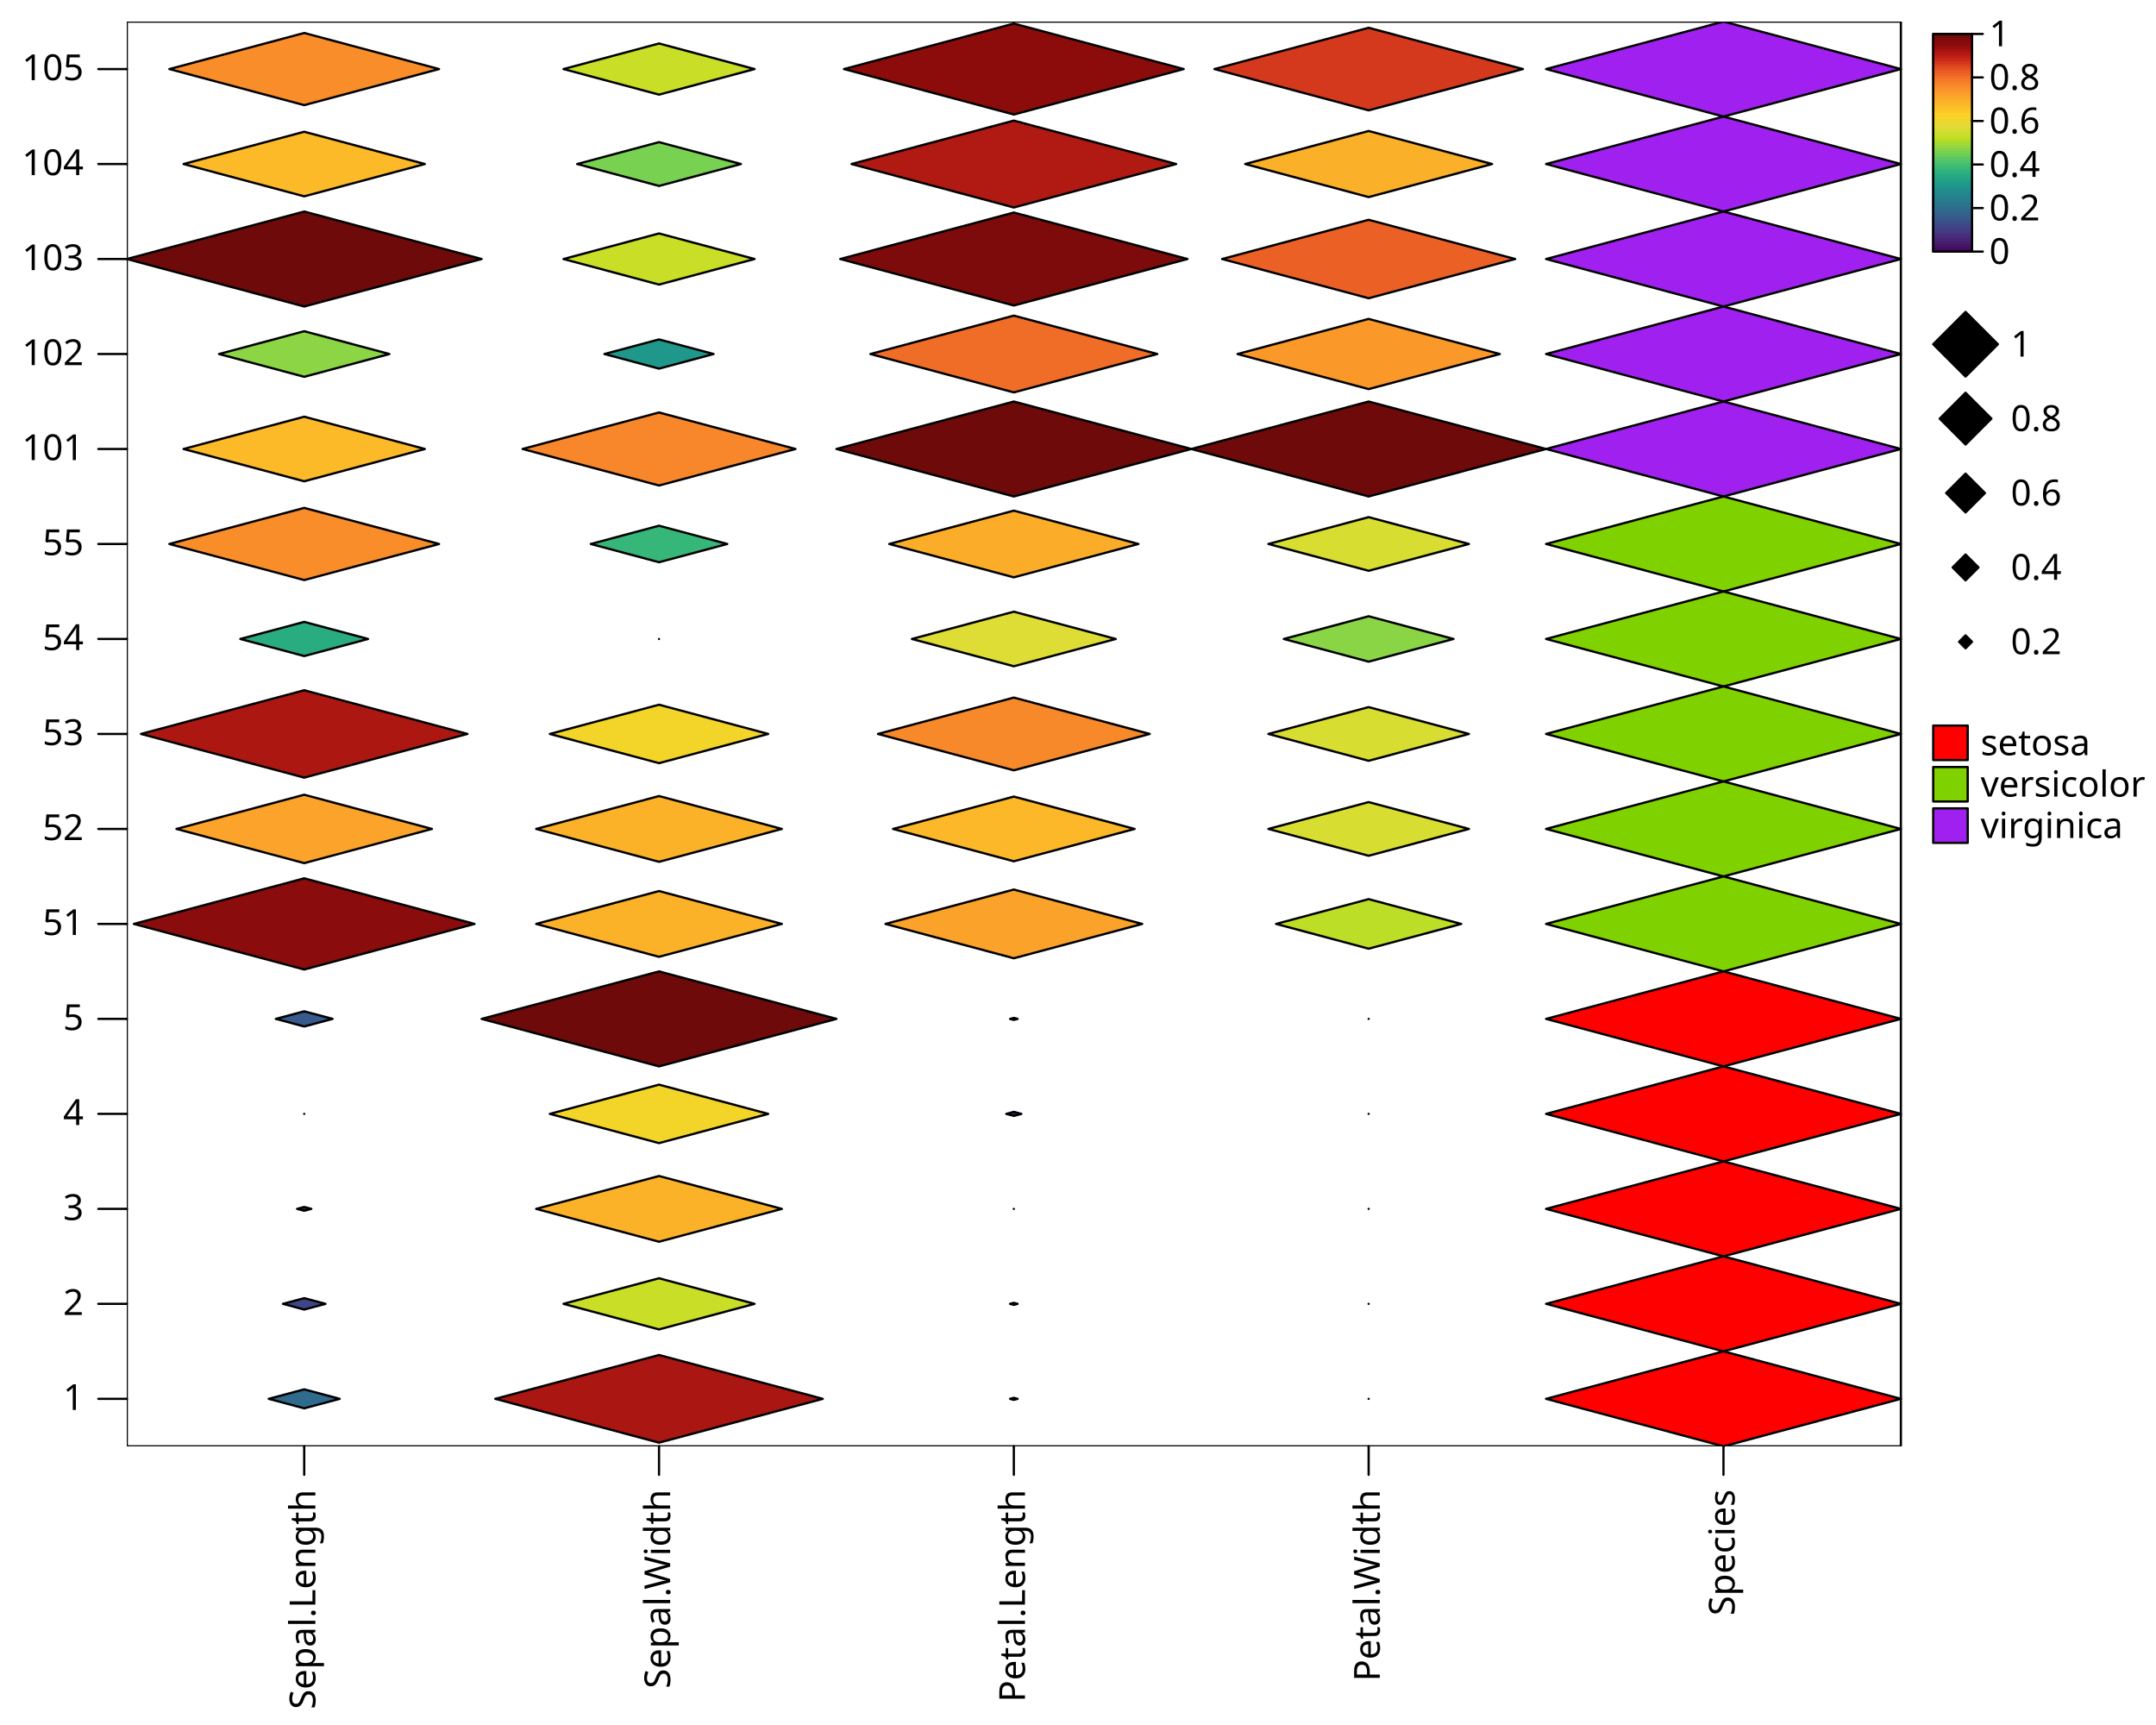
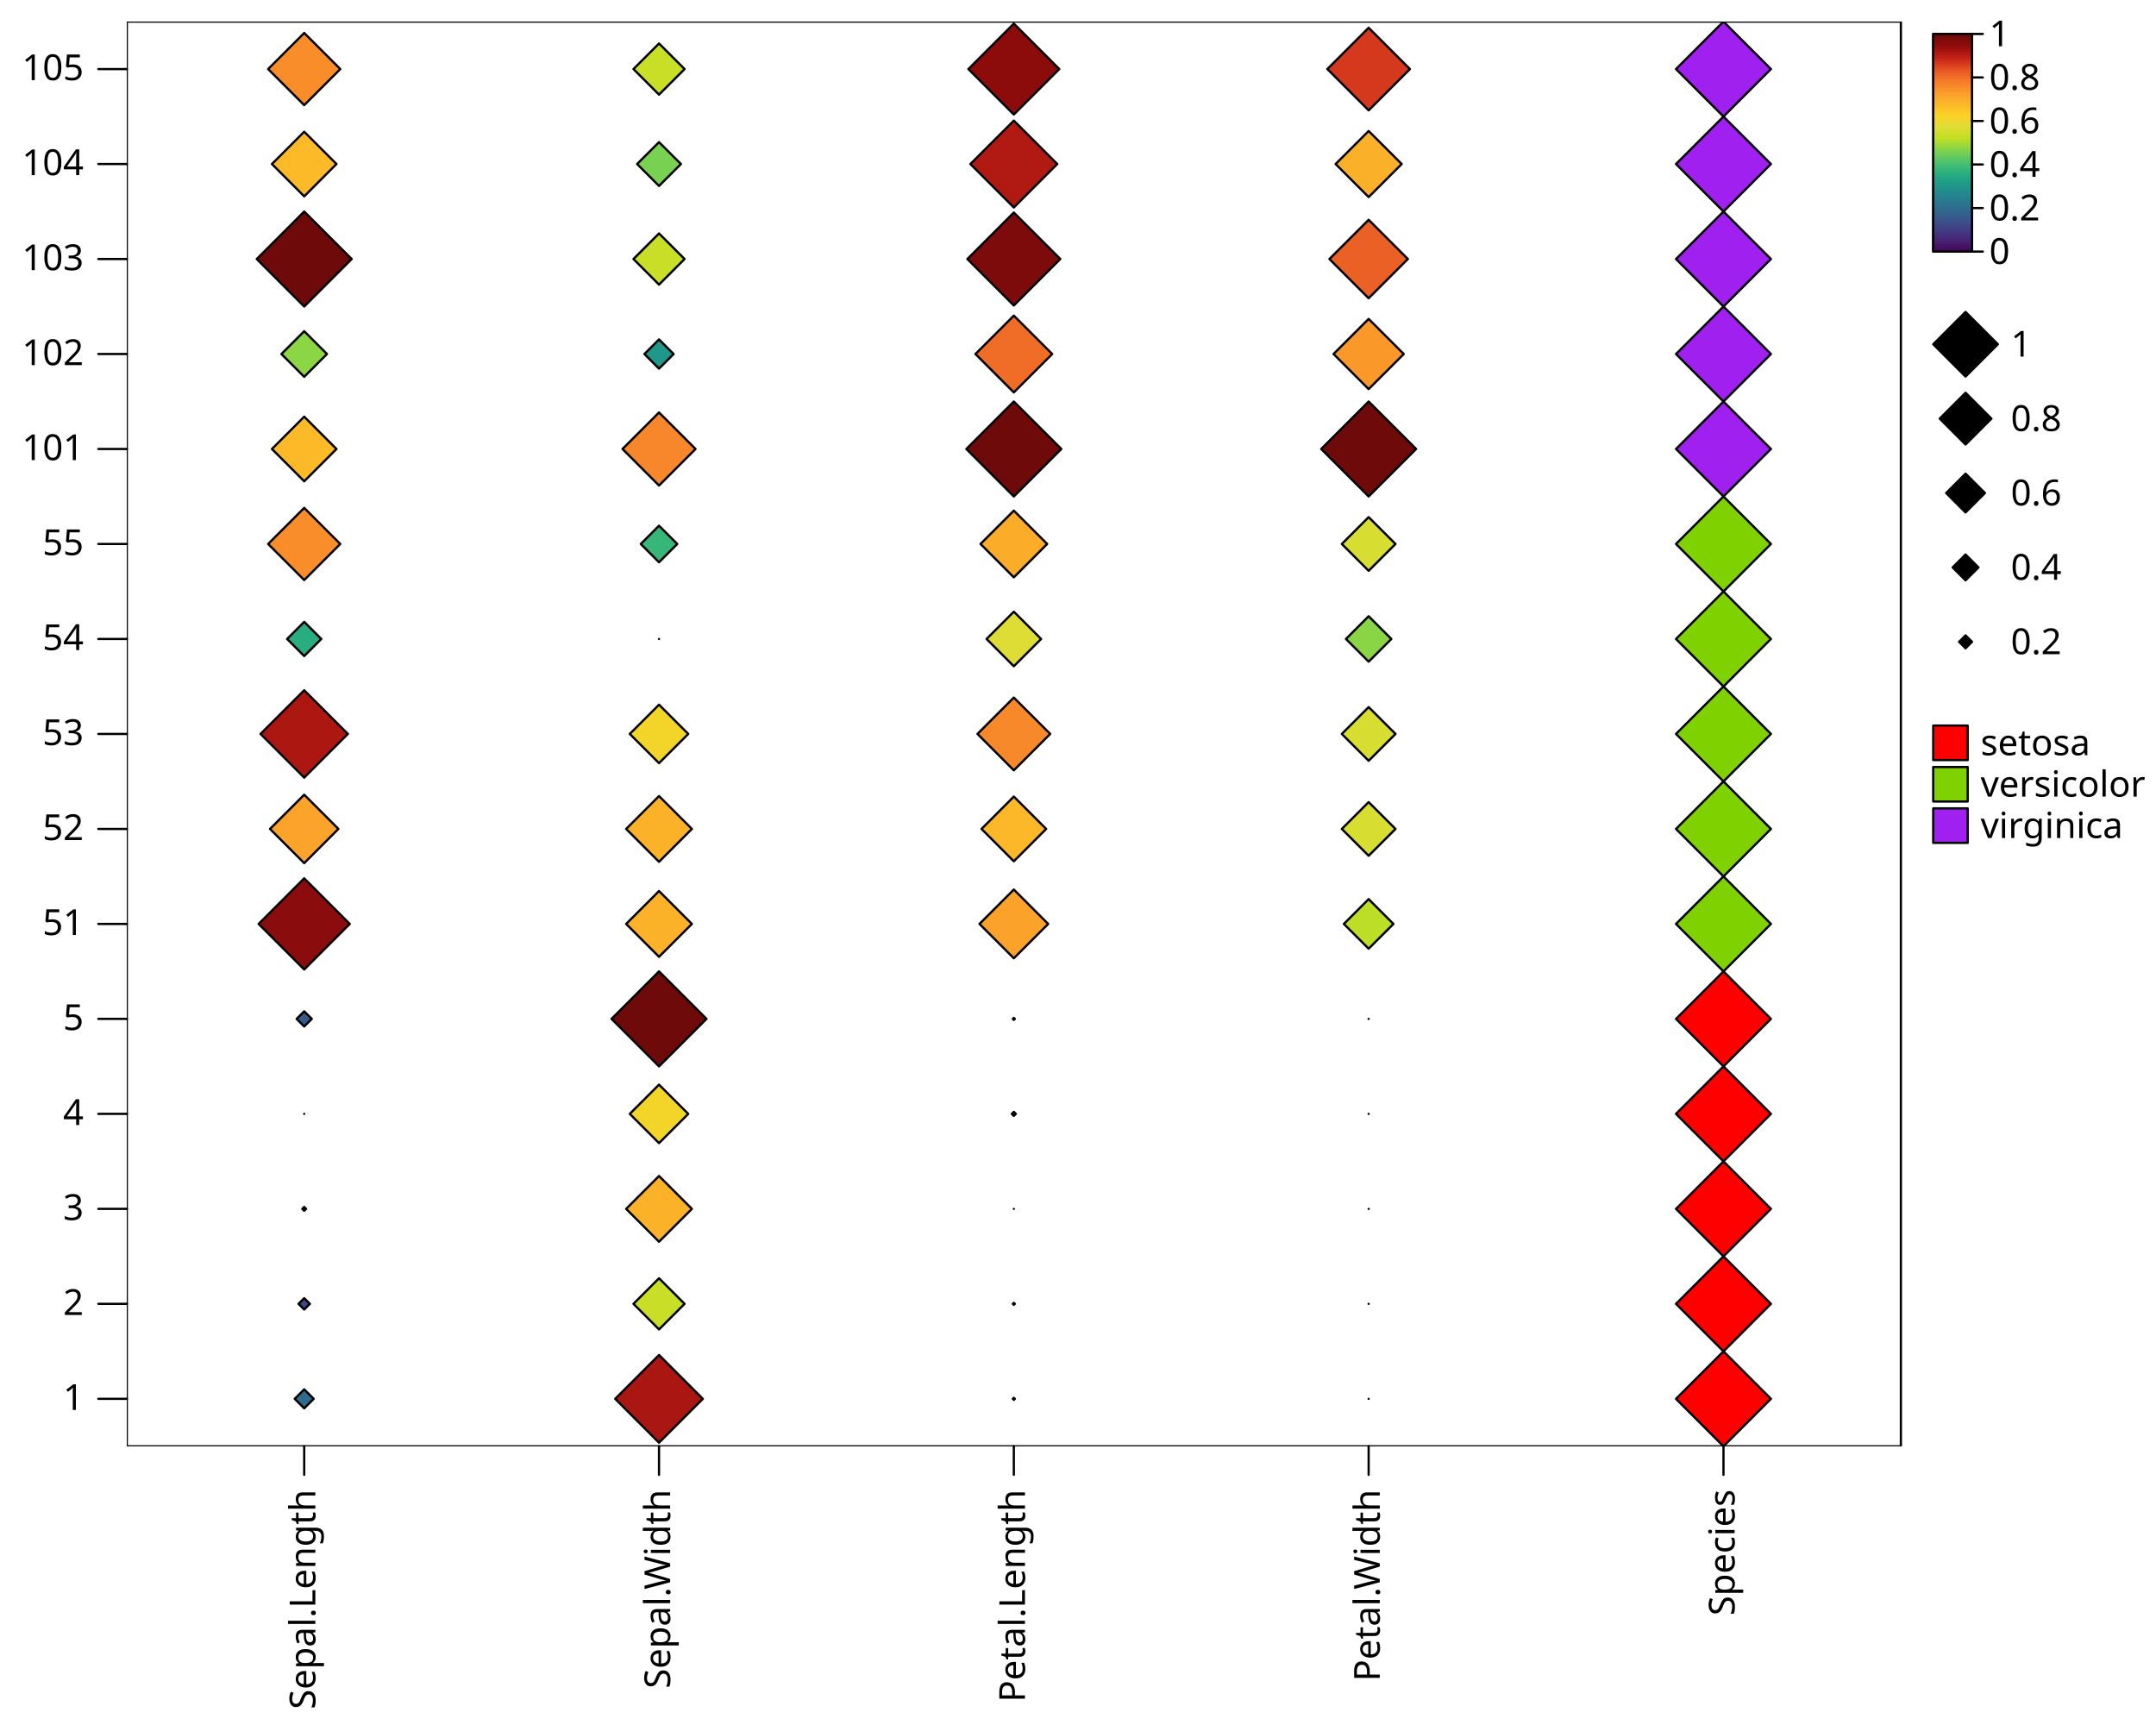
<svg xmlns="http://www.w3.org/2000/svg" class="svglite" data-engine-version="2.0" width="720.00pt" height="576.00pt" viewBox="0 0 720.00 576.00">
  <defs>
    <style type="text/css">
    .svglite line, .svglite polyline, .svglite polygon, .svglite path, .svglite rect, .svglite circle {
      fill: none;
      stroke: #000000;
      stroke-linecap: round;
      stroke-linejoin: round;
      stroke-miterlimit: 10.00;
    }
  </style>
  </defs>
  <rect width="100%" height="100%" style="stroke: none; fill: #FFFFFF;" />
  <defs>
    <clipPath id="cpMC4wMHw3MjAuMDB8MC4wMHw1NzYuMDA=">
      <rect x="0.00" y="0.00" width="720.00" height="576.00" />
    </clipPath>
  </defs>
  <g clip-path="url(#cpMC4wMHw3MjAuMDB8MC4wMHw1NzYuMDA=)">
    <line x1="101.59" y1="482.95" x2="101.59" y2="482.95" style="stroke-width: 0.75;" />
    <line x1="101.59" y1="482.95" x2="101.59" y2="492.46" style="stroke-width: 0.75;" />
    <text transform="translate(105.31,497.35) rotate(-90)" text-anchor="end" style="font-size: 12.00px; font-family: sans;" textLength="70.73px" lengthAdjust="spacingAndGlyphs">Sepal.Length</text>
    <line x1="220.08" y1="482.95" x2="220.08" y2="482.95" style="stroke-width: 0.75;" />
    <line x1="220.08" y1="482.95" x2="220.08" y2="492.46" style="stroke-width: 0.75;" />
    <text transform="translate(223.80,497.35) rotate(-90)" text-anchor="end" style="font-size: 12.00px; font-family: sans;" textLength="64.70px" lengthAdjust="spacingAndGlyphs">Sepal.Width</text>
    <line x1="338.57" y1="482.95" x2="338.57" y2="482.95" style="stroke-width: 0.75;" />
    <line x1="338.57" y1="482.95" x2="338.57" y2="492.46" style="stroke-width: 0.75;" />
    <text transform="translate(342.29,497.35) rotate(-90)" text-anchor="end" style="font-size: 12.00px; font-family: sans;" textLength="67.39px" lengthAdjust="spacingAndGlyphs">Petal.Length</text>
    <line x1="457.06" y1="482.95" x2="457.06" y2="482.95" style="stroke-width: 0.75;" />
    <line x1="457.06" y1="482.95" x2="457.06" y2="492.46" style="stroke-width: 0.75;" />
    <text transform="translate(460.78,497.35) rotate(-90)" text-anchor="end" style="font-size: 12.00px; font-family: sans;" textLength="61.36px" lengthAdjust="spacingAndGlyphs">Petal.Width</text>
    <line x1="575.56" y1="482.95" x2="575.56" y2="482.95" style="stroke-width: 0.75;" />
    <line x1="575.56" y1="482.95" x2="575.56" y2="492.46" style="stroke-width: 0.75;" />
    <text transform="translate(579.27,497.35) rotate(-90)" text-anchor="end" style="font-size: 12.00px; font-family: sans;" textLength="42.70px" lengthAdjust="spacingAndGlyphs">Species</text>
    <line x1="42.34" y1="467.09" x2="42.34" y2="467.09" style="stroke-width: 0.75;" />
    <line x1="42.34" y1="467.09" x2="32.83" y2="467.09" style="stroke-width: 0.75;" />
    <text x="27.94" y="470.81" text-anchor="end" style="font-size: 12.00px; font-family: sans;" textLength="6.67px" lengthAdjust="spacingAndGlyphs">1</text>
    <line x1="42.34" y1="435.37" x2="42.34" y2="435.37" style="stroke-width: 0.75;" />
    <line x1="42.34" y1="435.37" x2="32.83" y2="435.37" style="stroke-width: 0.75;" />
    <text x="27.94" y="439.09" text-anchor="end" style="font-size: 12.00px; font-family: sans;" textLength="6.67px" lengthAdjust="spacingAndGlyphs">2</text>
    <line x1="42.34" y1="403.66" x2="42.34" y2="403.66" style="stroke-width: 0.75;" />
    <line x1="42.34" y1="403.66" x2="32.83" y2="403.66" style="stroke-width: 0.75;" />
    <text x="27.94" y="407.37" text-anchor="end" style="font-size: 12.00px; font-family: sans;" textLength="6.67px" lengthAdjust="spacingAndGlyphs">3</text>
    <line x1="42.34" y1="371.94" x2="42.34" y2="371.94" style="stroke-width: 0.75;" />
    <line x1="42.34" y1="371.94" x2="32.83" y2="371.94" style="stroke-width: 0.75;" />
    <text x="27.94" y="375.66" text-anchor="end" style="font-size: 12.00px; font-family: sans;" textLength="6.67px" lengthAdjust="spacingAndGlyphs">4</text>
    <line x1="42.34" y1="340.22" x2="42.34" y2="340.22" style="stroke-width: 0.75;" />
    <line x1="42.34" y1="340.22" x2="32.83" y2="340.22" style="stroke-width: 0.75;" />
    <text x="27.94" y="343.94" text-anchor="end" style="font-size: 12.00px; font-family: sans;" textLength="6.67px" lengthAdjust="spacingAndGlyphs">5</text>
    <line x1="42.34" y1="308.51" x2="42.34" y2="308.51" style="stroke-width: 0.75;" />
    <line x1="42.34" y1="308.51" x2="32.83" y2="308.51" style="stroke-width: 0.75;" />
    <text x="27.94" y="312.22" text-anchor="end" style="font-size: 12.00px; font-family: sans;" textLength="13.35px" lengthAdjust="spacingAndGlyphs">51</text>
    <line x1="42.34" y1="276.79" x2="42.34" y2="276.79" style="stroke-width: 0.75;" />
    <line x1="42.34" y1="276.79" x2="32.83" y2="276.79" style="stroke-width: 0.75;" />
    <text x="27.94" y="280.51" text-anchor="end" style="font-size: 12.00px; font-family: sans;" textLength="13.35px" lengthAdjust="spacingAndGlyphs">52</text>
    <line x1="42.34" y1="245.07" x2="42.34" y2="245.07" style="stroke-width: 0.75;" />
    <line x1="42.34" y1="245.07" x2="32.83" y2="245.07" style="stroke-width: 0.75;" />
    <text x="27.94" y="248.79" text-anchor="end" style="font-size: 12.00px; font-family: sans;" textLength="13.35px" lengthAdjust="spacingAndGlyphs">53</text>
    <line x1="42.34" y1="213.36" x2="42.34" y2="213.36" style="stroke-width: 0.75;" />
    <line x1="42.34" y1="213.36" x2="32.83" y2="213.36" style="stroke-width: 0.75;" />
    <text x="27.94" y="217.07" text-anchor="end" style="font-size: 12.00px; font-family: sans;" textLength="13.35px" lengthAdjust="spacingAndGlyphs">54</text>
    <line x1="42.34" y1="181.64" x2="42.34" y2="181.64" style="stroke-width: 0.75;" />
    <line x1="42.34" y1="181.64" x2="32.83" y2="181.64" style="stroke-width: 0.75;" />
    <text x="27.94" y="185.36" text-anchor="end" style="font-size: 12.00px; font-family: sans;" textLength="13.35px" lengthAdjust="spacingAndGlyphs">55</text>
    <line x1="42.34" y1="149.92" x2="42.34" y2="149.92" style="stroke-width: 0.75;" />
    <line x1="42.34" y1="149.92" x2="32.83" y2="149.92" style="stroke-width: 0.75;" />
    <text x="27.94" y="153.64" text-anchor="end" style="font-size: 12.00px; font-family: sans;" textLength="20.02px" lengthAdjust="spacingAndGlyphs">101</text>
    <line x1="42.34" y1="118.21" x2="42.34" y2="118.21" style="stroke-width: 0.75;" />
    <line x1="42.34" y1="118.21" x2="32.83" y2="118.21" style="stroke-width: 0.75;" />
    <text x="27.94" y="121.92" text-anchor="end" style="font-size: 12.00px; font-family: sans;" textLength="20.02px" lengthAdjust="spacingAndGlyphs">102</text>
    <line x1="42.34" y1="86.49" x2="42.34" y2="86.49" style="stroke-width: 0.75;" />
    <line x1="42.34" y1="86.49" x2="32.83" y2="86.49" style="stroke-width: 0.75;" />
    <text x="27.94" y="90.21" text-anchor="end" style="font-size: 12.00px; font-family: sans;" textLength="20.02px" lengthAdjust="spacingAndGlyphs">103</text>
    <line x1="42.34" y1="54.77" x2="42.34" y2="54.77" style="stroke-width: 0.75;" />
    <line x1="42.34" y1="54.77" x2="32.83" y2="54.77" style="stroke-width: 0.75;" />
    <text x="27.94" y="58.49" text-anchor="end" style="font-size: 12.00px; font-family: sans;" textLength="20.02px" lengthAdjust="spacingAndGlyphs">104</text>
    <line x1="42.34" y1="23.06" x2="42.34" y2="23.06" style="stroke-width: 0.75;" />
    <line x1="42.34" y1="23.06" x2="32.83" y2="23.06" style="stroke-width: 0.75;" />
    <text x="27.94" y="26.77" text-anchor="end" style="font-size: 12.00px; font-family: sans;" textLength="20.02px" lengthAdjust="spacingAndGlyphs">105</text>
  </g>
  <defs>
    <clipPath id="cpNDIuMzR8NzEyLjgwfDcuMjB8NDgyLjk1">
      <rect x="42.34" y="7.20" width="670.46" height="475.75" />
    </clipPath>
  </defs>
  <g clip-path="url(#cpNDIuMzR8NzEyLjgwfDcuMjB8NDgyLjk1)">
    <rect x="42.34" y="7.20" width="592.46" height="475.75" style="stroke-width: 0.75;" />
  </g>
  <g clip-path="url(#cpMC4wMHw3MjAuMDB8MC4wMHw1NzYuMDA=)">
</g>
  <g clip-path="url(#cpNDIuMzR8NzEyLjgwfDcuMjB8NDgyLjk1)">
-     <polygon points="56.56,23.06 101.59,11.01 146.62,23.06 101.59,35.11 " style="stroke-width: 0.75; fill: #F88D2A;" />
-     <polygon points="61.30,54.77 101.59,43.99 141.88,54.77 101.59,65.56 " style="stroke-width: 0.75; fill: #FCB928;" />
-     <polygon points="42.34,86.49 101.59,70.63 160.84,86.49 101.59,102.35 " style="stroke-width: 0.75; fill: #6E0A0A;" />
-     <polygon points="73.15,118.21 101.59,110.60 130.03,118.21 101.59,125.82 " style="stroke-width: 0.75; fill: #8CD645;" />
-     <polygon points="61.30,149.92 101.59,139.14 141.88,149.92 101.59,160.71 " style="stroke-width: 0.75; fill: #FCB928;" />
-     <polygon points="56.56,181.64 101.59,169.59 146.62,181.64 101.59,193.69 " style="stroke-width: 0.75; fill: #F88D2A;" />
-     <polygon points="80.26,213.36 101.59,207.65 122.92,213.36 101.59,219.07 " style="stroke-width: 0.75; fill: #28AC80;" />
-     <polygon points="47.08,245.07 101.59,230.48 156.10,245.07 101.59,259.66 " style="stroke-width: 0.75; fill: #AC1712;" />
-     <polygon points="58.93,276.79 101.59,265.37 144.25,276.79 101.59,288.21 " style="stroke-width: 0.75; fill: #FBA32A;" />
-     <polygon points="44.71,308.51 101.59,293.28 158.47,308.51 101.59,323.73 " style="stroke-width: 0.75; fill: #8A0C0C;" />
-     <polygon points="92.11,340.22 101.59,337.69 111.07,340.22 101.59,342.76 " style="stroke-width: 0.75; fill: #37598C;" />
+     <polygon points="89.54,23.06 101.59,11.01 113.64,23.06 101.59,35.11 " style="stroke-width: 0.75; fill: #F88D2A;" />
+     <polygon points="90.81,54.77 101.59,43.99 112.37,54.77 101.59,65.56 " style="stroke-width: 0.75; fill: #FCB928;" />
+     <polygon points="85.73,86.49 101.59,70.63 117.45,86.49 101.59,102.35 " style="stroke-width: 0.75; fill: #6E0A0A;" />
+     <polygon points="93.98,118.21 101.59,110.60 109.20,118.21 101.59,125.82 " style="stroke-width: 0.75; fill: #8CD645;" />
+     <polygon points="90.81,149.92 101.59,139.14 112.37,149.92 101.59,160.71 " style="stroke-width: 0.75; fill: #FCB928;" />
+     <polygon points="89.54,181.64 101.59,169.59 113.64,181.64 101.59,193.69 " style="stroke-width: 0.75; fill: #F88D2A;" />
+     <polygon points="95.88,213.36 101.59,207.65 107.30,213.36 101.59,219.07 " style="stroke-width: 0.75; fill: #28AC80;" />
+     <polygon points="87.00,245.07 101.59,230.48 116.18,245.07 101.59,259.66 " style="stroke-width: 0.75; fill: #AC1712;" />
+     <polygon points="90.17,276.79 101.59,265.37 113.01,276.79 101.59,288.21 " style="stroke-width: 0.75; fill: #FBA32A;" />
+     <polygon points="86.37,308.51 101.59,293.28 116.81,308.51 101.59,323.73 " style="stroke-width: 0.75; fill: #8A0C0C;" />
+     <polygon points="99.05,340.22 101.59,337.69 104.13,340.22 101.59,342.76 " style="stroke-width: 0.75; fill: #37598C;" />
    <polygon points="101.59,371.94 101.59,371.94 101.59,371.94 101.59,371.94 " style="stroke-width: 0.75; fill: #440154;" />
-     <polygon points="99.22,403.66 101.59,403.02 103.96,403.66 101.59,404.29 " style="stroke-width: 0.75; fill: #47196B;" />
-     <polygon points="94.48,435.37 101.59,433.47 108.70,435.37 101.59,437.28 " style="stroke-width: 0.75; fill: #3F4586;" />
-     <polygon points="89.74,467.09 101.59,463.92 113.44,467.09 101.59,470.26 " style="stroke-width: 0.75; fill: #2F6B8D;" />
-     <polygon points="188.18,23.06 220.08,14.52 251.98,23.06 220.08,31.60 " style="stroke-width: 0.75; fill: #C9DE27;" />
-     <polygon points="192.74,54.77 220.08,47.46 247.43,54.77 220.08,62.09 " style="stroke-width: 0.75; fill: #79D151;" />
-     <polygon points="188.18,86.49 220.08,77.95 251.98,86.49 220.08,95.03 " style="stroke-width: 0.75; fill: #C9DE27;" />
-     <polygon points="201.85,118.21 220.08,113.33 238.31,118.21 220.08,123.09 " style="stroke-width: 0.75; fill: #1F978A;" />
-     <polygon points="174.51,149.92 220.08,137.73 265.65,149.92 220.08,162.12 " style="stroke-width: 0.75; fill: #F7872A;" />
-     <polygon points="197.29,181.64 220.08,175.54 242.87,181.64 220.08,187.74 " style="stroke-width: 0.75; fill: #36B678;" />
+     <polygon points="100.95,403.66 101.59,403.02 102.22,403.66 101.59,404.29 " style="stroke-width: 0.75; fill: #47196B;" />
+     <polygon points="99.69,435.37 101.59,433.47 103.49,435.37 101.59,437.28 " style="stroke-width: 0.75; fill: #3F4586;" />
+     <polygon points="98.42,467.09 101.59,463.92 104.76,467.09 101.59,470.26 " style="stroke-width: 0.75; fill: #2F6B8D;" />
+     <polygon points="211.54,23.06 220.08,14.52 228.62,23.06 220.08,31.60 " style="stroke-width: 0.75; fill: #C9DE27;" />
+     <polygon points="212.76,54.77 220.08,47.46 227.40,54.77 220.08,62.09 " style="stroke-width: 0.75; fill: #79D151;" />
+     <polygon points="211.54,86.49 220.08,77.95 228.62,86.49 220.08,95.03 " style="stroke-width: 0.75; fill: #C9DE27;" />
+     <polygon points="215.20,118.21 220.08,113.33 224.96,118.21 220.08,123.09 " style="stroke-width: 0.75; fill: #1F978A;" />
+     <polygon points="207.88,149.92 220.08,137.73 232.28,149.92 220.08,162.12 " style="stroke-width: 0.75; fill: #F7872A;" />
+     <polygon points="213.98,181.64 220.08,175.54 226.18,181.64 220.08,187.74 " style="stroke-width: 0.75; fill: #36B678;" />
    <polygon points="220.08,213.36 220.08,213.36 220.08,213.36 220.08,213.36 " style="stroke-width: 0.75; fill: #440154;" />
-     <polygon points="183.62,245.07 220.08,235.31 256.54,245.07 220.08,254.83 " style="stroke-width: 0.75; fill: #F3D52A;" />
-     <polygon points="179.06,276.79 220.08,265.81 261.10,276.79 220.08,287.77 " style="stroke-width: 0.75; fill: #FBB229;" />
-     <polygon points="179.06,308.51 220.08,297.53 261.10,308.51 220.08,319.49 " style="stroke-width: 0.75; fill: #FBB229;" />
-     <polygon points="160.84,340.22 220.08,324.36 279.33,340.22 220.08,356.08 " style="stroke-width: 0.75; fill: #6E0A0A;" />
-     <polygon points="183.62,371.94 220.08,362.18 256.54,371.94 220.08,381.70 " style="stroke-width: 0.75; fill: #F3D52A;" />
-     <polygon points="179.06,403.66 220.08,392.68 261.10,403.66 220.08,414.63 " style="stroke-width: 0.75; fill: #FBB229;" />
-     <polygon points="188.18,435.37 220.08,426.83 251.98,435.37 220.08,443.91 " style="stroke-width: 0.75; fill: #C9DE27;" />
-     <polygon points="165.39,467.09 220.08,452.45 274.77,467.09 220.08,481.73 " style="stroke-width: 0.75; fill: #AA1612;" />
-     <polygon points="281.85,23.06 338.57,7.87 395.30,23.06 338.57,38.24 " style="stroke-width: 0.75; fill: #8C0C0C;" />
-     <polygon points="284.37,54.77 338.57,40.27 392.78,54.77 338.57,69.28 " style="stroke-width: 0.75; fill: #B11913;" />
-     <polygon points="280.59,86.49 338.57,70.97 396.56,86.49 338.57,102.01 " style="stroke-width: 0.75; fill: #7D0B0B;" />
-     <polygon points="290.67,118.21 338.57,105.39 386.47,118.21 338.57,131.03 " style="stroke-width: 0.75; fill: #F06D27;" />
-     <polygon points="279.33,149.92 338.57,134.07 397.82,149.92 338.57,165.78 " style="stroke-width: 0.75; fill: #6E0A0A;" />
-     <polygon points="296.97,181.64 338.57,170.51 380.17,181.64 338.57,192.78 " style="stroke-width: 0.75; fill: #FBAD29;" />
-     <polygon points="304.54,213.36 338.57,204.25 372.61,213.36 338.57,222.47 " style="stroke-width: 0.75; fill: #DEDD35;" />
-     <polygon points="293.19,245.07 338.57,232.93 383.95,245.07 338.57,257.22 " style="stroke-width: 0.75; fill: #F8892A;" />
-     <polygon points="298.24,276.79 338.57,265.99 378.91,276.79 338.57,287.59 " style="stroke-width: 0.75; fill: #FCB828;" />
-     <polygon points="295.71,308.51 338.57,297.03 381.43,308.51 338.57,319.98 " style="stroke-width: 0.75; fill: #FBA22A;" />
-     <polygon points="337.31,340.22 338.57,339.89 339.83,340.22 338.57,340.56 " style="stroke-width: 0.75; fill: #450D60;" />
-     <polygon points="336.05,371.94 338.57,371.26 341.09,371.94 338.57,372.61 " style="stroke-width: 0.75; fill: #471A6D;" />
+     <polygon points="210.32,245.07 220.08,235.31 229.84,245.07 220.08,254.83 " style="stroke-width: 0.75; fill: #F3D52A;" />
+     <polygon points="209.10,276.79 220.08,265.81 231.06,276.79 220.08,287.77 " style="stroke-width: 0.75; fill: #FBB229;" />
+     <polygon points="209.10,308.51 220.08,297.53 231.06,308.51 220.08,319.49 " style="stroke-width: 0.75; fill: #FBB229;" />
+     <polygon points="204.22,340.22 220.08,324.36 235.94,340.22 220.08,356.08 " style="stroke-width: 0.75; fill: #6E0A0A;" />
+     <polygon points="210.32,371.94 220.08,362.18 229.84,371.94 220.08,381.70 " style="stroke-width: 0.75; fill: #F3D52A;" />
+     <polygon points="209.10,403.66 220.08,392.68 231.06,403.66 220.08,414.63 " style="stroke-width: 0.75; fill: #FBB229;" />
+     <polygon points="211.54,435.37 220.08,426.83 228.62,435.37 220.08,443.91 " style="stroke-width: 0.75; fill: #C9DE27;" />
+     <polygon points="205.44,467.09 220.08,452.45 234.72,467.09 220.08,481.73 " style="stroke-width: 0.75; fill: #AA1612;" />
+     <polygon points="323.39,23.06 338.57,7.87 353.76,23.06 338.57,38.24 " style="stroke-width: 0.75; fill: #8C0C0C;" />
+     <polygon points="324.06,54.77 338.57,40.27 353.08,54.77 338.57,69.28 " style="stroke-width: 0.75; fill: #B11913;" />
+     <polygon points="323.05,86.49 338.57,70.97 354.09,86.49 338.57,102.01 " style="stroke-width: 0.75; fill: #7D0B0B;" />
+     <polygon points="325.75,118.21 338.57,105.39 351.39,118.21 338.57,131.03 " style="stroke-width: 0.75; fill: #F06D27;" />
+     <polygon points="322.71,149.92 338.57,134.07 354.43,149.92 338.57,165.78 " style="stroke-width: 0.75; fill: #6E0A0A;" />
+     <polygon points="327.44,181.64 338.57,170.51 349.71,181.64 338.57,192.78 " style="stroke-width: 0.75; fill: #FBAD29;" />
+     <polygon points="329.46,213.36 338.57,204.25 347.68,213.36 338.57,222.47 " style="stroke-width: 0.75; fill: #DEDD35;" />
+     <polygon points="326.43,245.07 338.57,232.93 350.72,245.07 338.57,257.22 " style="stroke-width: 0.75; fill: #F8892A;" />
+     <polygon points="327.78,276.79 338.57,265.99 349.37,276.79 338.57,287.59 " style="stroke-width: 0.75; fill: #FCB828;" />
+     <polygon points="327.10,308.51 338.57,297.03 350.04,308.51 338.57,319.98 " style="stroke-width: 0.75; fill: #FBA22A;" />
+     <polygon points="338.24,340.22 338.57,339.89 338.91,340.22 338.57,340.56 " style="stroke-width: 0.75; fill: #450D60;" />
+     <polygon points="337.90,371.94 338.57,371.26 339.25,371.94 338.57,372.61 " style="stroke-width: 0.75; fill: #471A6D;" />
    <polygon points="338.57,403.66 338.57,403.66 338.57,403.66 338.57,403.66 " style="stroke-width: 0.75; fill: #440154;" />
-     <polygon points="337.31,435.37 338.57,435.04 339.83,435.37 338.57,435.71 " style="stroke-width: 0.75; fill: #450D60;" />
-     <polygon points="337.31,467.09 338.57,466.75 339.83,467.09 338.57,467.43 " style="stroke-width: 0.75; fill: #450D60;" />
-     <polygon points="405.55,23.06 457.06,9.27 508.58,23.06 457.06,36.85 " style="stroke-width: 0.75; fill: #D4391D;" />
-     <polygon points="415.85,54.77 457.06,43.74 498.28,54.77 457.06,65.81 " style="stroke-width: 0.75; fill: #FBB029;" />
-     <polygon points="408.12,86.49 457.06,73.39 506.01,86.49 457.06,99.59 " style="stroke-width: 0.75; fill: #EB6025;" />
-     <polygon points="413.27,118.21 457.06,106.49 500.86,118.21 457.06,129.93 " style="stroke-width: 0.75; fill: #FA992A;" />
-     <polygon points="397.82,149.92 457.06,134.07 516.31,149.92 457.06,165.78 " style="stroke-width: 0.75; fill: #6E0A0A;" />
-     <polygon points="423.58,181.64 457.06,172.68 490.55,181.64 457.06,190.60 " style="stroke-width: 0.75; fill: #D8DD31;" />
-     <polygon points="428.73,213.36 457.06,205.77 485.40,213.36 457.06,220.94 " style="stroke-width: 0.75; fill: #8AD546;" />
-     <polygon points="423.58,245.07 457.06,236.11 490.55,245.07 457.06,254.04 " style="stroke-width: 0.75; fill: #D8DD31;" />
-     <polygon points="423.58,276.79 457.06,267.83 490.55,276.79 457.06,285.75 " style="stroke-width: 0.75; fill: #D8DD31;" />
-     <polygon points="426.15,308.51 457.06,300.23 487.98,308.51 457.06,316.78 " style="stroke-width: 0.75; fill: #BCDE26;" />
+     <polygon points="338.24,435.37 338.57,435.04 338.91,435.37 338.57,435.71 " style="stroke-width: 0.75; fill: #450D60;" />
+     <polygon points="338.24,467.09 338.57,466.75 338.91,467.09 338.57,467.43 " style="stroke-width: 0.75; fill: #450D60;" />
+     <polygon points="443.27,23.06 457.06,9.27 470.85,23.06 457.06,36.85 " style="stroke-width: 0.75; fill: #D4391D;" />
+     <polygon points="446.03,54.77 457.06,43.74 468.10,54.77 457.06,65.81 " style="stroke-width: 0.75; fill: #FBB029;" />
+     <polygon points="443.96,86.49 457.06,73.39 470.16,86.49 457.06,99.59 " style="stroke-width: 0.75; fill: #EB6025;" />
+     <polygon points="445.34,118.21 457.06,106.49 468.79,118.21 457.06,129.93 " style="stroke-width: 0.75; fill: #FA992A;" />
+     <polygon points="441.21,149.92 457.06,134.07 472.92,149.92 457.06,165.78 " style="stroke-width: 0.75; fill: #6E0A0A;" />
+     <polygon points="448.10,181.64 457.06,172.68 466.03,181.64 457.06,190.60 " style="stroke-width: 0.75; fill: #D8DD31;" />
+     <polygon points="449.48,213.36 457.06,205.77 464.65,213.36 457.06,220.94 " style="stroke-width: 0.75; fill: #8AD546;" />
+     <polygon points="448.10,245.07 457.06,236.11 466.03,245.07 457.06,254.04 " style="stroke-width: 0.75; fill: #D8DD31;" />
+     <polygon points="448.10,276.79 457.06,267.83 466.03,276.79 457.06,285.75 " style="stroke-width: 0.75; fill: #D8DD31;" />
+     <polygon points="448.79,308.51 457.06,300.23 465.34,308.51 457.06,316.78 " style="stroke-width: 0.75; fill: #BCDE26;" />
    <polygon points="457.06,340.22 457.06,340.22 457.06,340.22 457.06,340.22 " style="stroke-width: 0.75; fill: #440154;" />
    <polygon points="457.06,371.94 457.06,371.94 457.06,371.94 457.06,371.94 " style="stroke-width: 0.75; fill: #440154;" />
    <polygon points="457.06,403.66 457.06,403.66 457.06,403.66 457.06,403.66 " style="stroke-width: 0.75; fill: #440154;" />
    <polygon points="457.06,435.37 457.06,435.37 457.06,435.37 457.06,435.37 " style="stroke-width: 0.75; fill: #440154;" />
    <polygon points="457.06,467.09 457.06,467.09 457.06,467.09 457.06,467.09 " style="stroke-width: 0.75; fill: #440154;" />
-     <polygon points="516.31,23.06 575.56,7.20 634.80,23.06 575.56,38.92 " style="stroke-width: 0.75; fill: #A020F0;" />
-     <polygon points="516.31,54.77 575.56,38.92 634.80,54.77 575.56,70.63 " style="stroke-width: 0.75; fill: #A020F0;" />
-     <polygon points="516.31,86.49 575.56,70.63 634.80,86.49 575.56,102.35 " style="stroke-width: 0.75; fill: #A020F0;" />
-     <polygon points="516.31,118.21 575.56,102.35 634.80,118.21 575.56,134.07 " style="stroke-width: 0.75; fill: #A020F0;" />
-     <polygon points="516.31,149.92 575.56,134.07 634.80,149.92 575.56,165.78 " style="stroke-width: 0.75; fill: #A020F0;" />
-     <polygon points="516.31,181.64 575.56,165.78 634.80,181.64 575.56,197.50 " style="stroke-width: 0.75; fill: #7FD200;" />
-     <polygon points="516.31,213.36 575.56,197.50 634.80,213.36 575.56,229.22 " style="stroke-width: 0.75; fill: #7FD200;" />
-     <polygon points="516.31,245.07 575.56,229.22 634.80,245.07 575.56,260.93 " style="stroke-width: 0.75; fill: #7FD200;" />
-     <polygon points="516.31,276.79 575.56,260.93 634.80,276.79 575.56,292.65 " style="stroke-width: 0.75; fill: #7FD200;" />
-     <polygon points="516.31,308.51 575.56,292.65 634.80,308.51 575.56,324.36 " style="stroke-width: 0.75; fill: #7FD200;" />
-     <polygon points="516.31,340.22 575.56,324.36 634.80,340.22 575.56,356.08 " style="stroke-width: 0.75; fill: #FF0000;" />
-     <polygon points="516.31,371.94 575.56,356.08 634.80,371.94 575.56,387.80 " style="stroke-width: 0.75; fill: #FF0000;" />
-     <polygon points="516.31,403.66 575.56,387.80 634.80,403.66 575.56,419.51 " style="stroke-width: 0.75; fill: #FF0000;" />
-     <polygon points="516.31,435.37 575.56,419.51 634.80,435.37 575.56,451.23 " style="stroke-width: 0.75; fill: #FF0000;" />
-     <polygon points="516.31,467.09 575.56,451.23 634.80,467.09 575.56,482.95 " style="stroke-width: 0.75; fill: #FF0000;" />
+     <polygon points="559.70,23.06 575.56,7.20 591.41,23.06 575.56,38.92 " style="stroke-width: 0.75; fill: #A020F0;" />
+     <polygon points="559.70,54.77 575.56,38.92 591.41,54.77 575.56,70.63 " style="stroke-width: 0.75; fill: #A020F0;" />
+     <polygon points="559.70,86.49 575.56,70.63 591.41,86.49 575.56,102.35 " style="stroke-width: 0.75; fill: #A020F0;" />
+     <polygon points="559.70,118.21 575.56,102.35 591.41,118.21 575.56,134.07 " style="stroke-width: 0.75; fill: #A020F0;" />
+     <polygon points="559.70,149.92 575.56,134.07 591.41,149.92 575.56,165.78 " style="stroke-width: 0.75; fill: #A020F0;" />
+     <polygon points="559.70,181.64 575.56,165.78 591.41,181.64 575.56,197.50 " style="stroke-width: 0.75; fill: #7FD200;" />
+     <polygon points="559.70,213.36 575.56,197.50 591.41,213.36 575.56,229.22 " style="stroke-width: 0.75; fill: #7FD200;" />
+     <polygon points="559.70,245.07 575.56,229.22 591.41,245.07 575.56,260.93 " style="stroke-width: 0.75; fill: #7FD200;" />
+     <polygon points="559.70,276.79 575.56,260.93 591.41,276.79 575.56,292.65 " style="stroke-width: 0.75; fill: #7FD200;" />
+     <polygon points="559.70,308.51 575.56,292.65 591.41,308.51 575.56,324.36 " style="stroke-width: 0.75; fill: #7FD200;" />
+     <polygon points="559.70,340.22 575.56,324.36 591.41,340.22 575.56,356.08 " style="stroke-width: 0.75; fill: #FF0000;" />
+     <polygon points="559.70,371.94 575.56,356.08 591.41,371.94 575.56,387.80 " style="stroke-width: 0.75; fill: #FF0000;" />
+     <polygon points="559.70,403.66 575.56,387.80 591.41,403.66 575.56,419.51 " style="stroke-width: 0.75; fill: #FF0000;" />
+     <polygon points="559.70,435.37 575.56,419.51 591.41,435.37 575.56,451.23 " style="stroke-width: 0.75; fill: #FF0000;" />
+     <polygon points="559.70,467.09 575.56,451.23 591.41,467.09 575.56,482.95 " style="stroke-width: 0.75; fill: #FF0000;" />
  </g>
  <g clip-path="url(#cpMC4wMHw3MjAuMDB8MC4wMHw1NzYuMDA=)">
    <rect x="645.60" y="83.03" width="12.96" height="0.97" style="stroke-width: 0.75; stroke: #440557; fill: #440557;" />
    <rect x="645.60" y="82.07" width="12.96" height="0.97" style="stroke-width: 0.75; stroke: #450D5F; fill: #450D5F;" />
    <rect x="645.60" y="81.10" width="12.96" height="0.97" style="stroke-width: 0.75; stroke: #461567; fill: #461567;" />
    <rect x="645.60" y="80.13" width="12.96" height="0.97" style="stroke-width: 0.75; stroke: #471D6F; fill: #471D6F;" />
    <rect x="645.60" y="79.16" width="12.96" height="0.97" style="stroke-width: 0.75; stroke: #472575; fill: #472575;" />
    <rect x="645.60" y="78.19" width="12.96" height="0.97" style="stroke-width: 0.75; stroke: #462C7A; fill: #462C7A;" />
    <rect x="645.60" y="77.22" width="12.96" height="0.97" style="stroke-width: 0.75; stroke: #44337E; fill: #44337E;" />
    <rect x="645.60" y="76.25" width="12.96" height="0.97" style="stroke-width: 0.75; stroke: #433B83; fill: #433B83;" />
    <rect x="645.60" y="75.28" width="12.96" height="0.97" style="stroke-width: 0.75; stroke: #414286; fill: #414286;" />
    <rect x="645.60" y="74.31" width="12.96" height="0.97" style="stroke-width: 0.75; stroke: #3E4887; fill: #3E4887;" />
    <rect x="645.60" y="73.34" width="12.96" height="0.97" style="stroke-width: 0.75; stroke: #3B4F89; fill: #3B4F89;" />
    <rect x="645.60" y="72.38" width="12.96" height="0.97" style="stroke-width: 0.75; stroke: #38568B; fill: #38568B;" />
    <rect x="645.60" y="71.41" width="12.96" height="0.97" style="stroke-width: 0.75; stroke: #365C8C; fill: #365C8C;" />
    <rect x="645.60" y="70.44" width="12.96" height="0.97" style="stroke-width: 0.75; stroke: #33628C; fill: #33628C;" />
    <rect x="645.60" y="69.47" width="12.96" height="0.97" style="stroke-width: 0.75; stroke: #30688D; fill: #30688D;" />
    <rect x="645.60" y="68.50" width="12.96" height="0.97" style="stroke-width: 0.75; stroke: #2D6E8D; fill: #2D6E8D;" />
    <rect x="645.60" y="67.53" width="12.96" height="0.97" style="stroke-width: 0.75; stroke: #2B738E; fill: #2B738E;" />
    <rect x="645.60" y="66.56" width="12.96" height="0.97" style="stroke-width: 0.75; stroke: #29798E; fill: #29798E;" />
    <rect x="645.60" y="65.59" width="12.96" height="0.97" style="stroke-width: 0.75; stroke: #277E8E; fill: #277E8E;" />
    <rect x="645.60" y="64.62" width="12.96" height="0.97" style="stroke-width: 0.75; stroke: #25838E; fill: #25838E;" />
    <rect x="645.60" y="63.65" width="12.96" height="0.97" style="stroke-width: 0.75; stroke: #23898D; fill: #23898D;" />
    <rect x="645.60" y="62.69" width="12.96" height="0.97" style="stroke-width: 0.75; stroke: #218E8C; fill: #218E8C;" />
    <rect x="645.60" y="61.72" width="12.96" height="0.97" style="stroke-width: 0.75; stroke: #20948B; fill: #20948B;" />
    <rect x="645.60" y="60.75" width="12.96" height="0.97" style="stroke-width: 0.75; stroke: #1E998A; fill: #1E998A;" />
    <rect x="645.60" y="59.78" width="12.96" height="0.97" style="stroke-width: 0.75; stroke: #209F87; fill: #209F87;" />
    <rect x="645.60" y="58.81" width="12.96" height="0.97" style="stroke-width: 0.75; stroke: #23A484; fill: #23A484;" />
    <rect x="645.60" y="57.84" width="12.96" height="0.97" style="stroke-width: 0.75; stroke: #27A982; fill: #27A982;" />
    <rect x="645.60" y="56.87" width="12.96" height="0.97" style="stroke-width: 0.75; stroke: #2AAF7F; fill: #2AAF7F;" />
    <rect x="645.60" y="55.90" width="12.96" height="0.97" style="stroke-width: 0.75; stroke: #33B47A; fill: #33B47A;" />
    <rect x="645.60" y="54.93" width="12.96" height="0.97" style="stroke-width: 0.75; stroke: #3CB975; fill: #3CB975;" />
    <rect x="645.60" y="53.96" width="12.96" height="0.97" style="stroke-width: 0.75; stroke: #46BF6F; fill: #46BF6F;" />
    <rect x="645.60" y="53.00" width="12.96" height="0.97" style="stroke-width: 0.75; stroke: #50C46A; fill: #50C46A;" />
    <rect x="645.60" y="52.03" width="12.96" height="0.97" style="stroke-width: 0.75; stroke: #5DC862; fill: #5DC862;" />
    <rect x="645.60" y="51.06" width="12.96" height="0.97" style="stroke-width: 0.75; stroke: #6ACC5A; fill: #6ACC5A;" />
    <rect x="645.60" y="50.09" width="12.96" height="0.97" style="stroke-width: 0.75; stroke: #77D052; fill: #77D052;" />
    <rect x="645.60" y="49.12" width="12.96" height="0.97" style="stroke-width: 0.75; stroke: #84D44A; fill: #84D44A;" />
    <rect x="645.60" y="48.15" width="12.96" height="0.97" style="stroke-width: 0.75; stroke: #94D740; fill: #94D740;" />
    <rect x="645.60" y="47.18" width="12.96" height="0.97" style="stroke-width: 0.75; stroke: #A3D936; fill: #A3D936;" />
    <rect x="645.60" y="46.21" width="12.96" height="0.97" style="stroke-width: 0.75; stroke: #B2DC2C; fill: #B2DC2C;" />
    <rect x="645.60" y="45.24" width="12.96" height="0.97" style="stroke-width: 0.75; stroke: #C2DE23; fill: #C2DE23;" />
    <rect x="645.60" y="44.27" width="12.96" height="0.97" style="stroke-width: 0.75; stroke: #CADE28; fill: #CADE28;" />
    <rect x="645.60" y="43.31" width="12.96" height="0.97" style="stroke-width: 0.75; stroke: #D1DD2D; fill: #D1DD2D;" />
    <rect x="645.60" y="42.34" width="12.96" height="0.97" style="stroke-width: 0.75; stroke: #D9DD32; fill: #D9DD32;" />
    <rect x="645.60" y="41.37" width="12.96" height="0.97" style="stroke-width: 0.75; stroke: #E1DC36; fill: #E1DC36;" />
    <rect x="645.60" y="40.40" width="12.96" height="0.97" style="stroke-width: 0.75; stroke: #E8D932; fill: #E8D932;" />
    <rect x="645.60" y="39.43" width="12.96" height="0.97" style="stroke-width: 0.75; stroke: #EFD72D; fill: #EFD72D;" />
    <rect x="645.60" y="38.46" width="12.96" height="0.97" style="stroke-width: 0.75; stroke: #F6D428; fill: #F6D428;" />
    <rect x="645.60" y="37.49" width="12.96" height="0.97" style="stroke-width: 0.75; stroke: #FCD125; fill: #FCD125;" />
    <rect x="645.60" y="36.52" width="12.96" height="0.97" style="stroke-width: 0.75; stroke: #FCCA26; fill: #FCCA26;" />
    <rect x="645.60" y="35.55" width="12.96" height="0.97" style="stroke-width: 0.75; stroke: #FCC327; fill: #FCC327;" />
    <rect x="645.60" y="34.58" width="12.96" height="0.97" style="stroke-width: 0.75; stroke: #FCBC28; fill: #FCBC28;" />
    <rect x="645.60" y="33.62" width="12.96" height="0.97" style="stroke-width: 0.75; stroke: #FBB529; fill: #FBB529;" />
    <rect x="645.60" y="32.65" width="12.96" height="0.97" style="stroke-width: 0.75; stroke: #FBAE29; fill: #FBAE29;" />
    <rect x="645.60" y="31.68" width="12.96" height="0.97" style="stroke-width: 0.75; stroke: #FBA72A; fill: #FBA72A;" />
    <rect x="645.60" y="30.71" width="12.96" height="0.97" style="stroke-width: 0.75; stroke: #FBA02A; fill: #FBA02A;" />
    <rect x="645.60" y="29.74" width="12.96" height="0.97" style="stroke-width: 0.75; stroke: #FA992A; fill: #FA992A;" />
    <rect x="645.60" y="28.77" width="12.96" height="0.97" style="stroke-width: 0.75; stroke: #F9912A; fill: #F9912A;" />
    <rect x="645.60" y="27.80" width="12.96" height="0.97" style="stroke-width: 0.75; stroke: #F8892A; fill: #F8892A;" />
    <rect x="645.60" y="26.83" width="12.96" height="0.97" style="stroke-width: 0.75; stroke: #F6812A; fill: #F6812A;" />
    <rect x="645.60" y="25.86" width="12.96" height="0.97" style="stroke-width: 0.75; stroke: #F47929; fill: #F47929;" />
    <rect x="645.60" y="24.89" width="12.96" height="0.97" style="stroke-width: 0.75; stroke: #F16E28; fill: #F16E28;" />
    <rect x="645.60" y="23.93" width="12.96" height="0.97" style="stroke-width: 0.75; stroke: #ED6426; fill: #ED6426;" />
    <rect x="645.60" y="22.96" width="12.96" height="0.97" style="stroke-width: 0.75; stroke: #E95A25; fill: #E95A25;" />
    <rect x="645.60" y="21.99" width="12.96" height="0.97" style="stroke-width: 0.75; stroke: #E34F22; fill: #E34F22;" />
    <rect x="645.60" y="21.02" width="12.96" height="0.97" style="stroke-width: 0.75; stroke: #DB421F; fill: #DB421F;" />
    <rect x="645.60" y="20.05" width="12.96" height="0.97" style="stroke-width: 0.75; stroke: #D2361C; fill: #D2361C;" />
    <rect x="645.60" y="19.08" width="12.96" height="0.97" style="stroke-width: 0.75; stroke: #C92919; fill: #C92919;" />
    <rect x="645.60" y="18.11" width="12.96" height="0.97" style="stroke-width: 0.75; stroke: #BF1F16; fill: #BF1F16;" />
    <rect x="645.60" y="17.14" width="12.96" height="0.97" style="stroke-width: 0.75; stroke: #B31A14; fill: #B31A14;" />
    <rect x="645.60" y="16.17" width="12.96" height="0.97" style="stroke-width: 0.75; stroke: #A61511; fill: #A61511;" />
    <rect x="645.60" y="15.21" width="12.96" height="0.97" style="stroke-width: 0.75; stroke: #9A0F0E; fill: #9A0F0E;" />
    <rect x="645.60" y="14.24" width="12.96" height="0.97" style="stroke-width: 0.75; stroke: #8F0C0C; fill: #8F0C0C;" />
    <rect x="645.60" y="13.27" width="12.96" height="0.97" style="stroke-width: 0.75; stroke: #860B0B; fill: #860B0B;" />
    <rect x="645.60" y="12.30" width="12.96" height="0.97" style="stroke-width: 0.75; stroke: #7C0B0B; fill: #7C0B0B;" />
    <rect x="645.60" y="11.33" width="12.96" height="0.97" style="stroke-width: 0.75; stroke: #720A0A; fill: #720A0A;" />
    <rect x="645.60" y="11.33" width="12.96" height="72.67" style="stroke-width: 0.75;" />
    <line x1="658.56" y1="84.00" x2="662.16" y2="84.00" style="stroke-width: 0.75;" />
    <line x1="658.56" y1="69.47" x2="662.16" y2="69.47" style="stroke-width: 0.75;" />
    <line x1="658.56" y1="54.93" x2="662.16" y2="54.93" style="stroke-width: 0.75;" />
    <line x1="658.56" y1="40.40" x2="662.16" y2="40.40" style="stroke-width: 0.75;" />
    <line x1="658.56" y1="25.86" x2="662.16" y2="25.86" style="stroke-width: 0.75;" />
    <line x1="658.56" y1="11.33" x2="662.16" y2="11.33" style="stroke-width: 0.75;" />
    <text x="664.32" y="88.13" style="font-size: 12.00px; font-family: sans;" textLength="6.67px" lengthAdjust="spacingAndGlyphs">0</text>
    <text x="664.32" y="73.60" style="font-size: 12.00px; font-family: sans;" textLength="16.68px" lengthAdjust="spacingAndGlyphs">0.2</text>
    <text x="664.32" y="59.06" style="font-size: 12.00px; font-family: sans;" textLength="16.68px" lengthAdjust="spacingAndGlyphs">0.4</text>
    <text x="664.32" y="44.53" style="font-size: 12.00px; font-family: sans;" textLength="16.68px" lengthAdjust="spacingAndGlyphs">0.6</text>
    <text x="664.32" y="29.99" style="font-size: 12.00px; font-family: sans;" textLength="16.68px" lengthAdjust="spacingAndGlyphs">0.8</text>
    <text x="664.32" y="15.46" style="font-size: 12.00px; font-family: sans;" textLength="6.67px" lengthAdjust="spacingAndGlyphs">1</text>
    <polygon points="654.24,214.31 656.40,212.15 658.56,214.31 656.40,216.47 " style="stroke-width: 0.75; fill: #000000;" />
    <polygon points="652.08,189.47 656.40,185.15 660.72,189.47 656.40,193.79 " style="stroke-width: 0.75; fill: #000000;" />
    <polygon points="649.92,164.63 656.40,158.15 662.88,164.63 656.40,171.11 " style="stroke-width: 0.75; fill: #000000;" />
    <polygon points="647.76,139.79 656.40,131.15 665.04,139.79 656.40,148.43 " style="stroke-width: 0.75; fill: #000000;" />
    <polygon points="645.60,114.95 656.40,104.15 667.20,114.95 656.40,125.75 " style="stroke-width: 0.75; fill: #000000;" />
    <text x="671.52" y="218.44" style="font-size: 12.00px; font-family: sans;" textLength="16.68px" lengthAdjust="spacingAndGlyphs">0.2</text>
    <text x="671.52" y="193.60" style="font-size: 12.00px; font-family: sans;" textLength="16.68px" lengthAdjust="spacingAndGlyphs">0.4</text>
    <text x="671.52" y="168.76" style="font-size: 12.00px; font-family: sans;" textLength="16.68px" lengthAdjust="spacingAndGlyphs">0.6</text>
    <text x="671.52" y="143.92" style="font-size: 12.00px; font-family: sans;" textLength="16.68px" lengthAdjust="spacingAndGlyphs">0.8</text>
    <text x="671.52" y="119.08" style="font-size: 12.00px; font-family: sans;" textLength="6.67px" lengthAdjust="spacingAndGlyphs">1</text>
    <rect x="645.60" y="242.28" width="11.52" height="11.52" style="stroke-width: 0.75; fill: #FF0000;" />
    <rect x="645.60" y="256.11" width="11.52" height="11.52" style="stroke-width: 0.75; fill: #7FD200;" />
    <rect x="645.60" y="269.93" width="11.52" height="11.52" style="stroke-width: 0.75; fill: #A020F0;" />
    <text x="661.44" y="252.17" style="font-size: 12.00px; font-family: sans;" textLength="35.37px" lengthAdjust="spacingAndGlyphs">setosa</text>
    <text x="661.44" y="266.00" style="font-size: 12.00px; font-family: sans;" textLength="51.36px" lengthAdjust="spacingAndGlyphs">versicolor</text>
    <text x="661.44" y="279.82" style="font-size: 12.00px; font-family: sans;" textLength="44.02px" lengthAdjust="spacingAndGlyphs">virginica</text>
  </g>
</svg>
